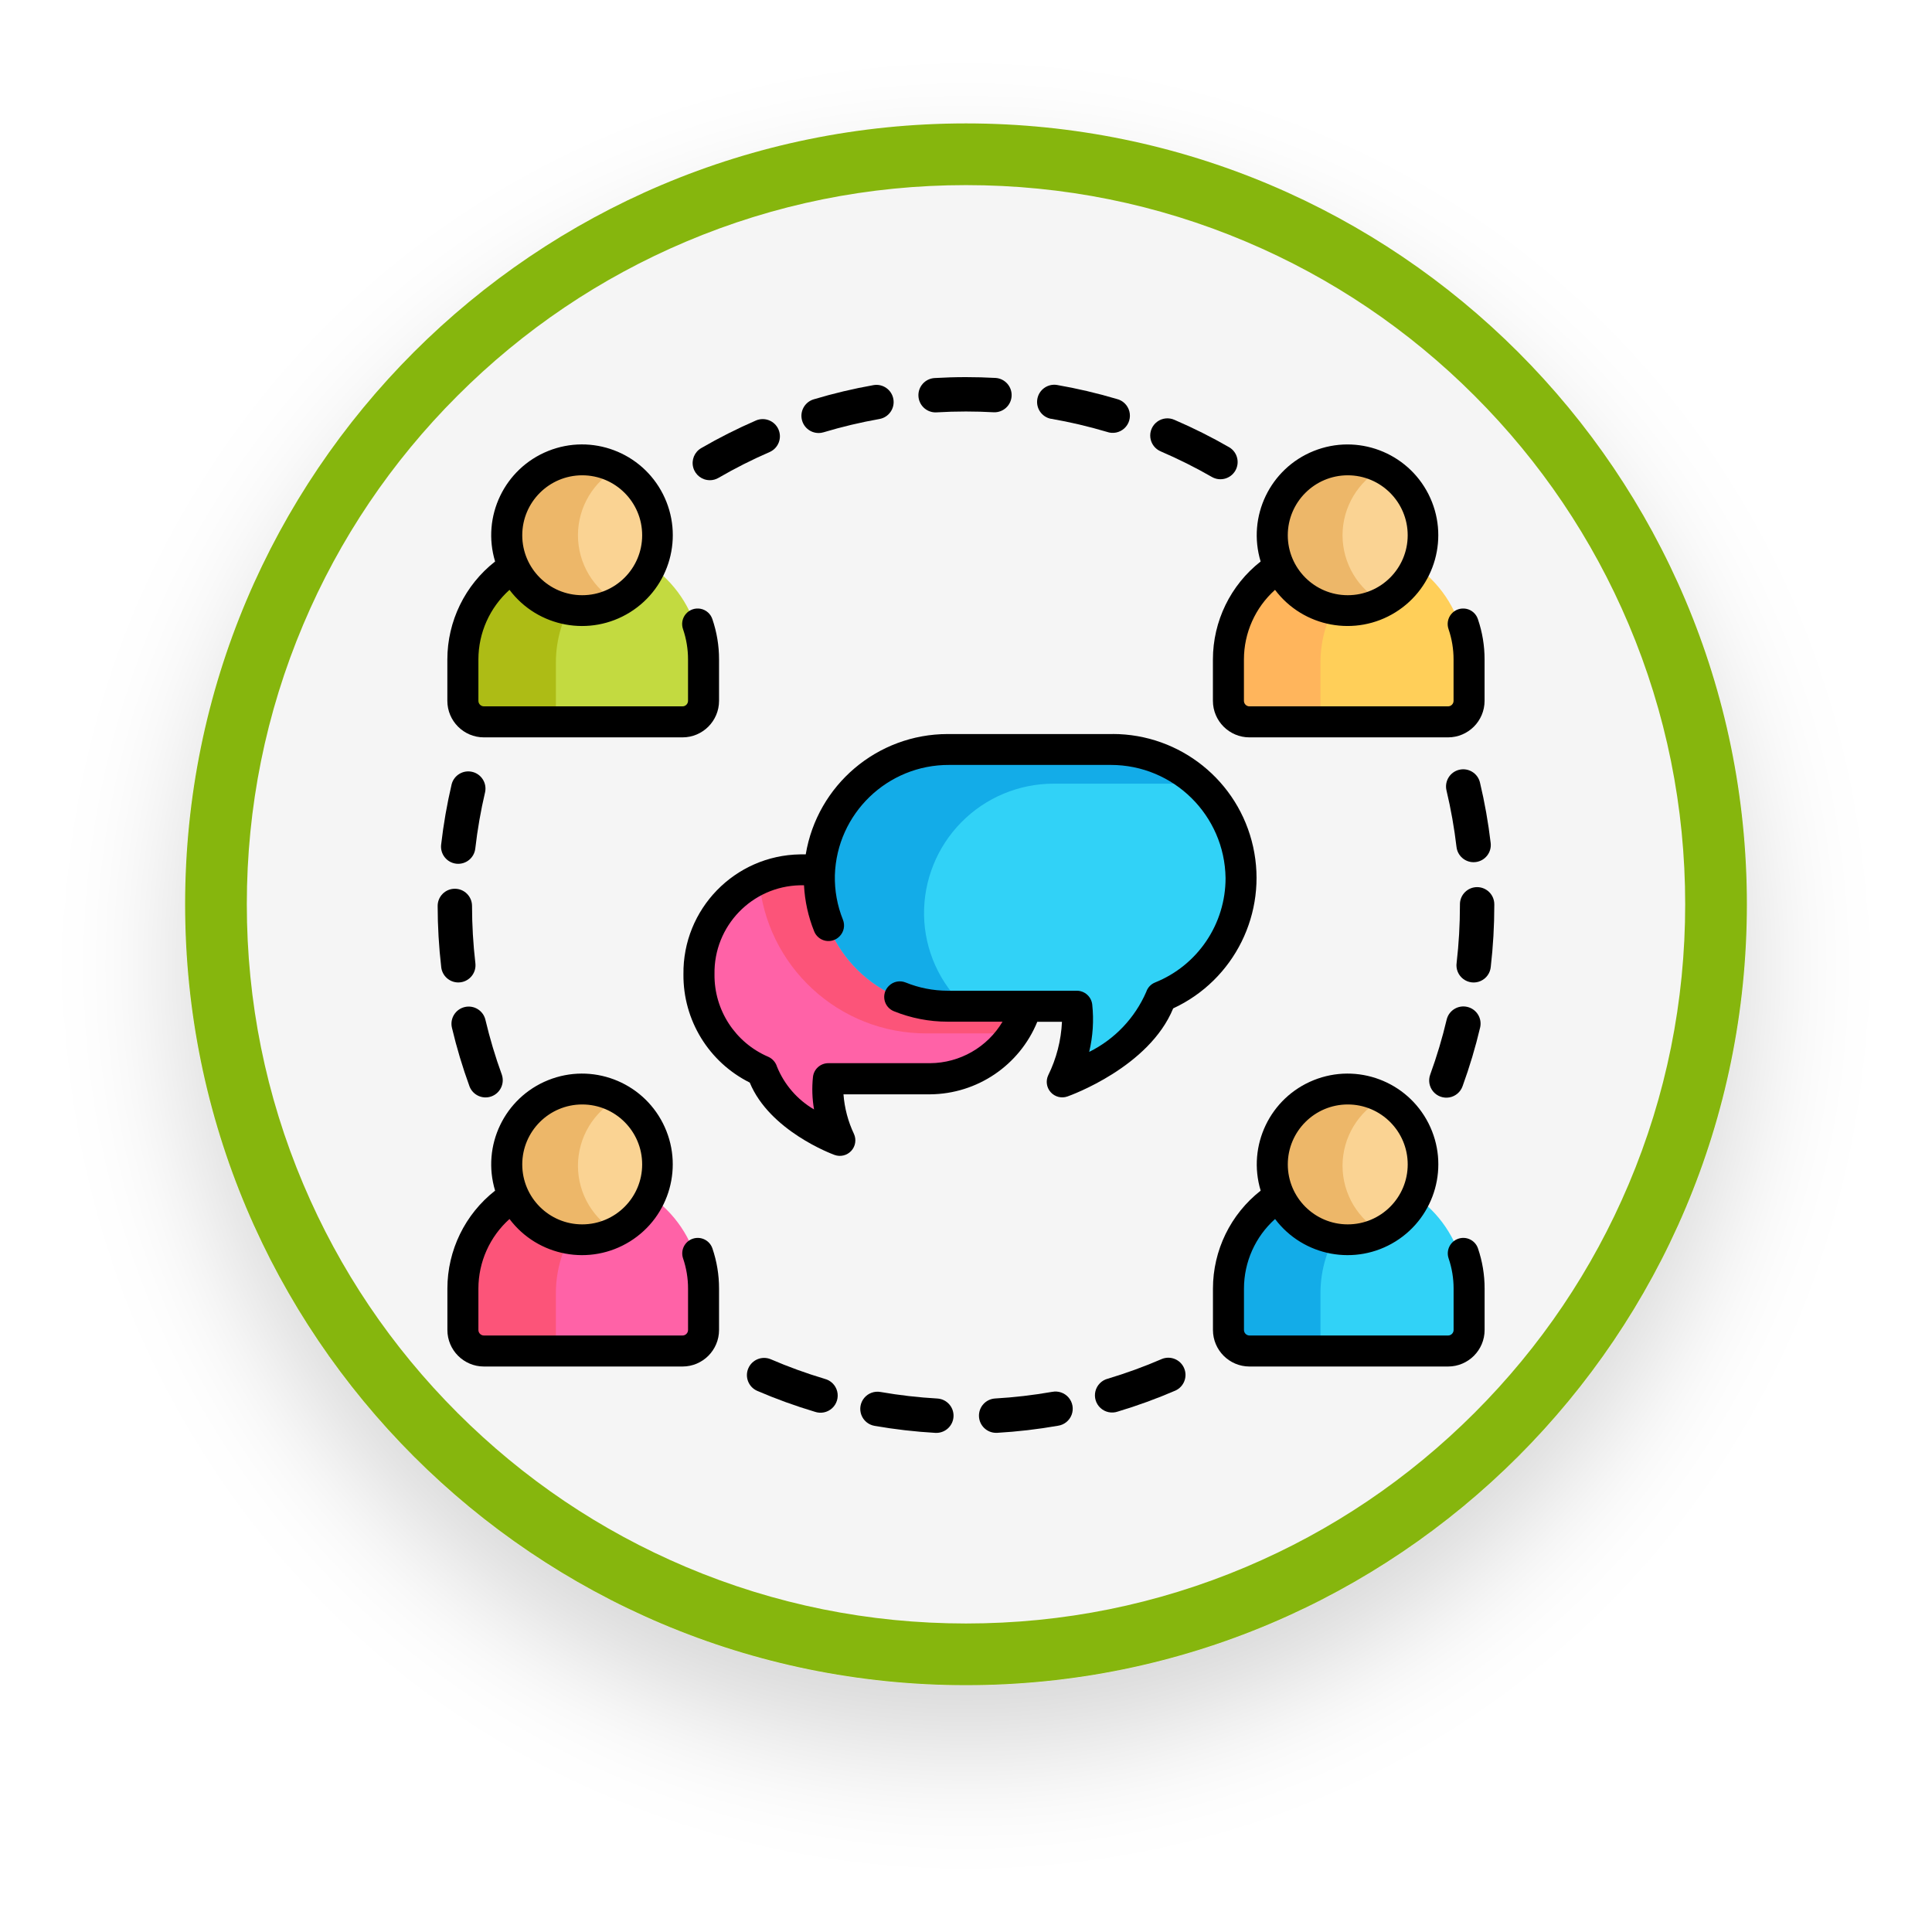
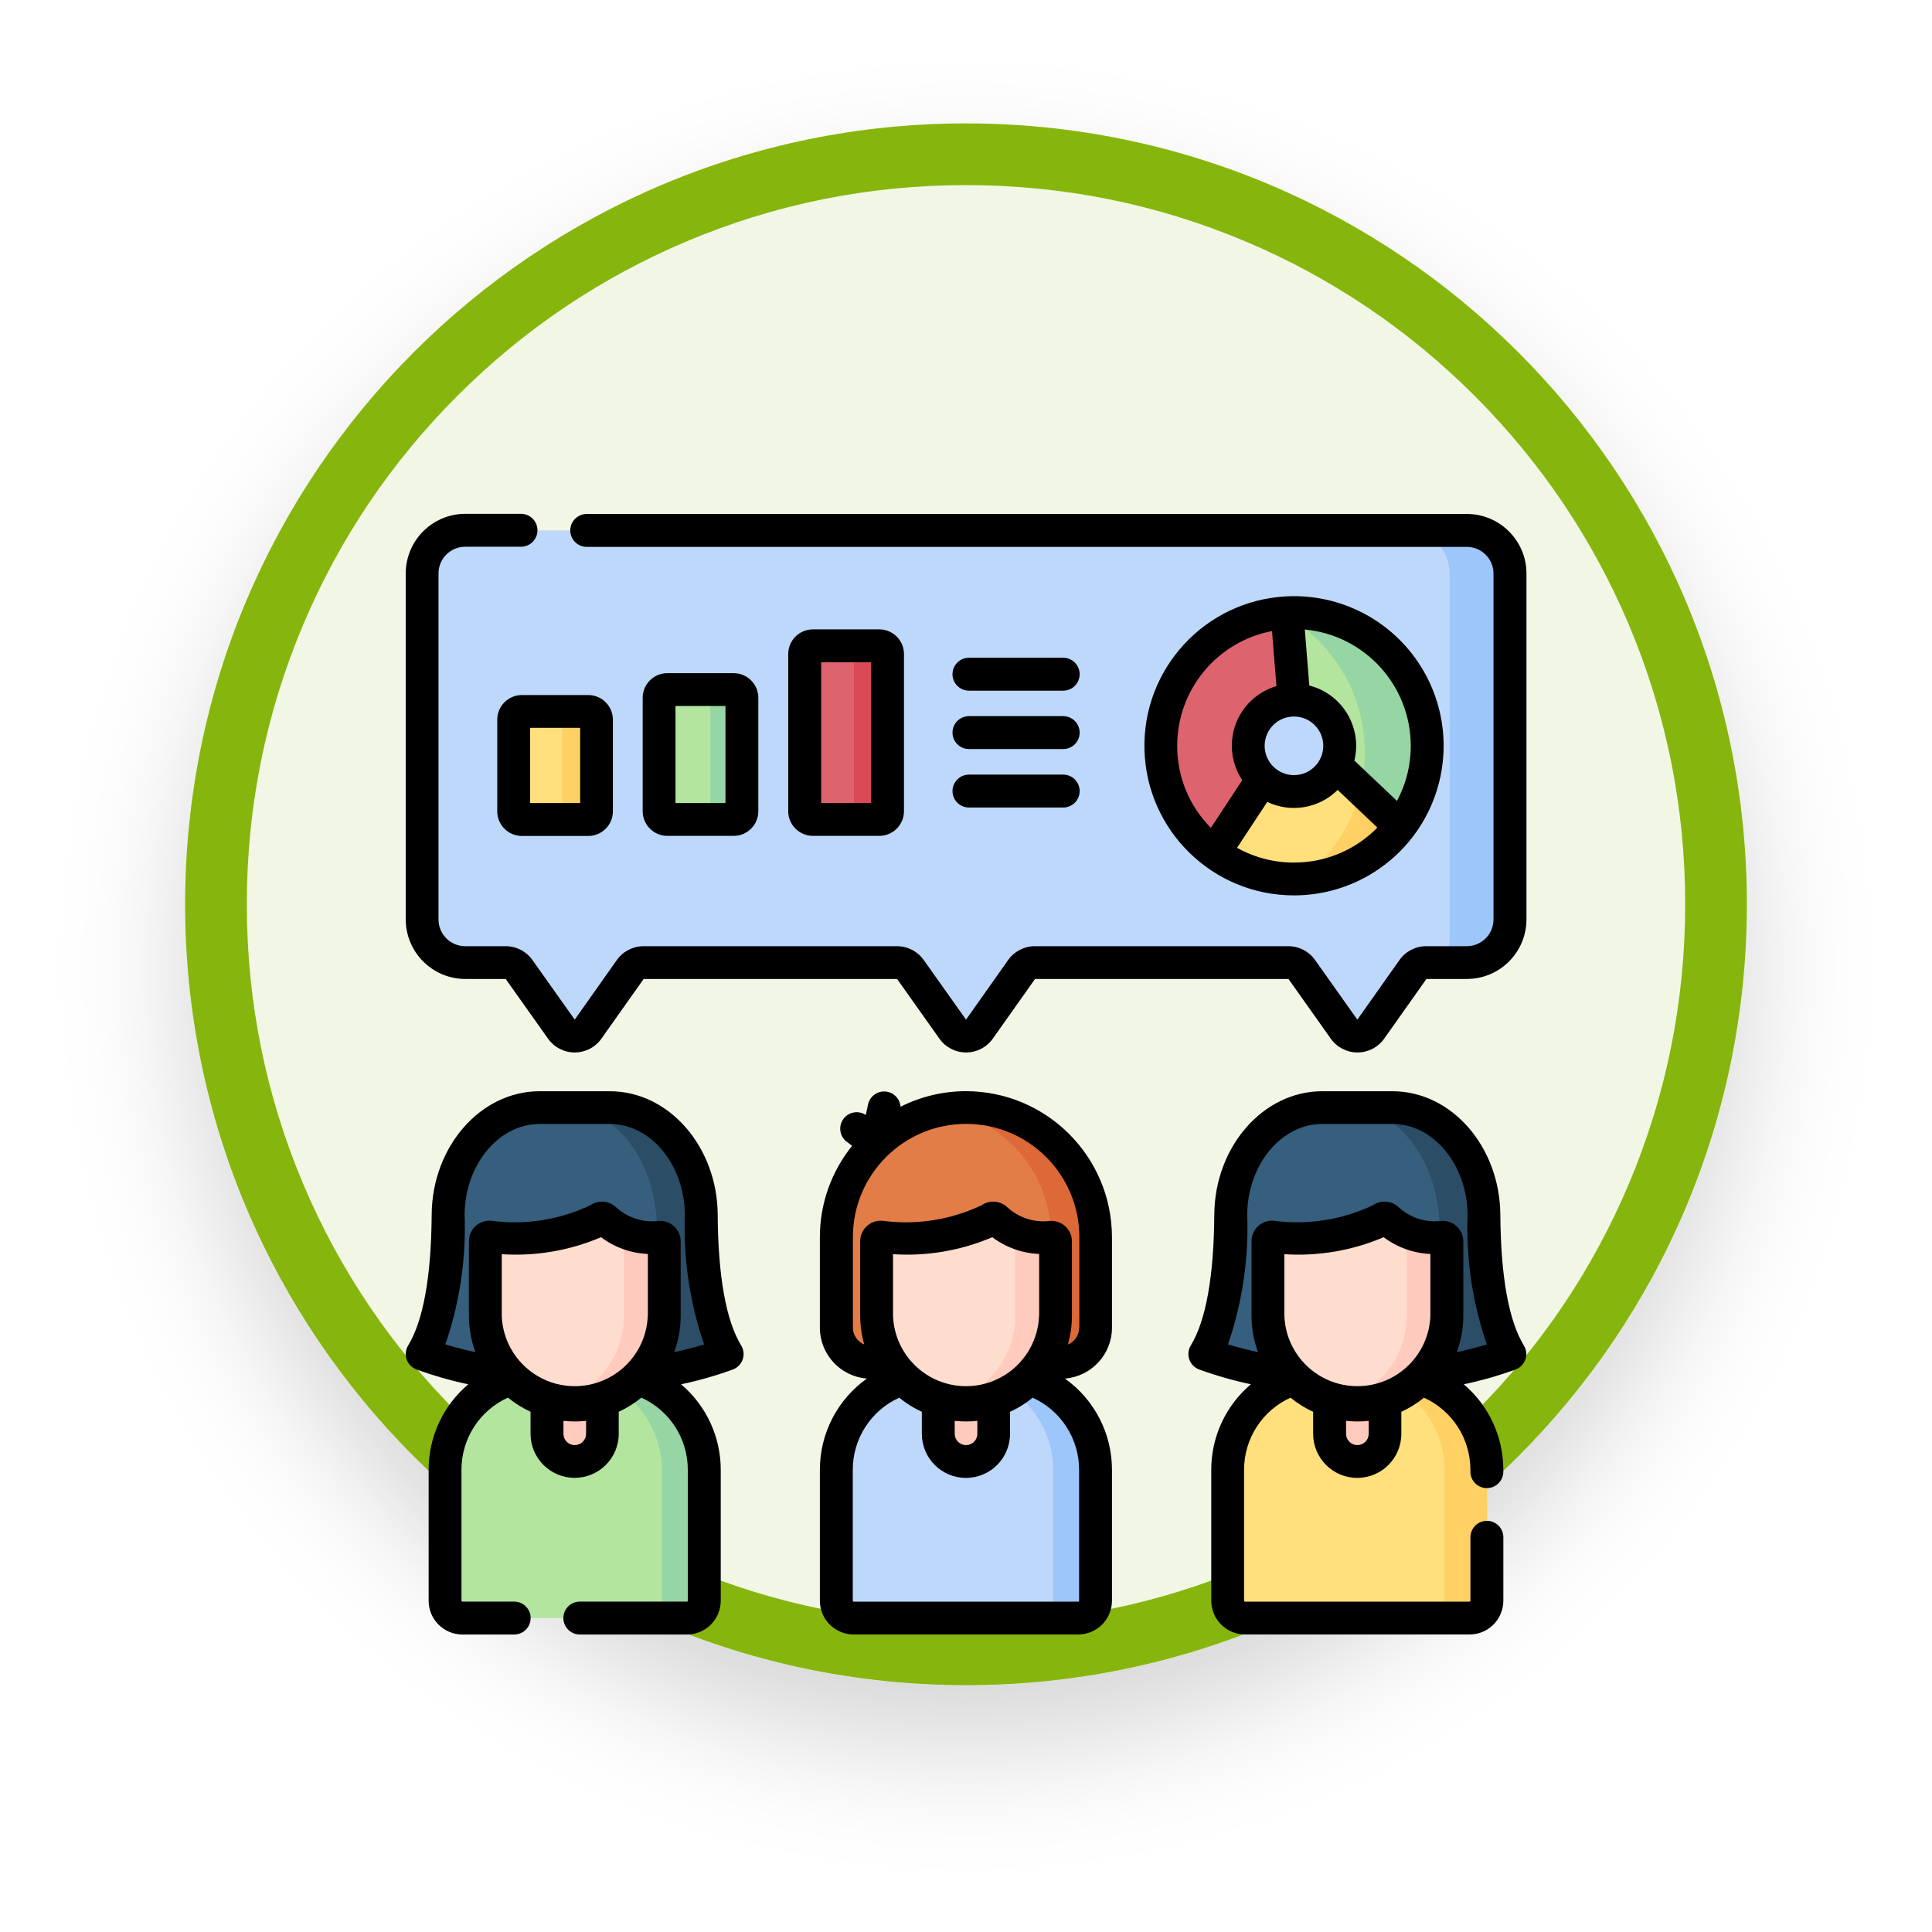
<svg xmlns="http://www.w3.org/2000/svg" width="93.934" height="93.934" viewBox="0 0 93.934 93.934">
  <defs>
    <filter id="Path_982547" x="0" y="0" width="93.934" height="93.934" filterUnits="userSpaceOnUse">
      <feOffset dy="3" input="SourceAlpha" />
      <feGaussianBlur stdDeviation="3" result="blur" />
      <feFlood flood-opacity="0.161" />
      <feComposite operator="in" in2="blur" />
      <feComposite in="SourceGraphic" />
    </filter>
  </defs>
-   <g id="Group_1215530" data-name="Group 1215530" transform="translate(-191.066 -1392)">
-     <g id="Group_1214502" data-name="Group 1214502">
-       <g id="Group_1214141" data-name="Group 1214141" transform="translate(200.066 1398)">
-         <g id="Group_1183158" data-name="Group 1183158" transform="translate(0 0)">
-           <g id="Group_1179614" data-name="Group 1179614">
-             <g id="Group_1175227" data-name="Group 1175227">
-               <g id="Group_1167337" data-name="Group 1167337">
-                 <g id="Group_1166720" data-name="Group 1166720">
-                   <g id="Group_1164305" data-name="Group 1164305">
-                     <g id="Group_1163948" data-name="Group 1163948">
-                       <g id="Group_1158168" data-name="Group 1158168">
-                         <g id="Group_1152576" data-name="Group 1152576">
-                           <g id="Group_1148633" data-name="Group 1148633">
-                             <g id="Group_1148525" data-name="Group 1148525">
-                               <g transform="matrix(1, 0, 0, 1, -9, -6)" filter="url(#Path_982547)">
-                                 <g id="Path_982547-2" data-name="Path 982547" transform="translate(9 6)" fill="#f5f5f5">
-                                   <path d="M 37.967 74.434 C 33.043 74.434 28.268 73.47 23.773 71.568 C 19.43 69.732 15.53 67.102 12.181 63.753 C 8.831 60.403 6.202 56.503 4.365 52.161 C 2.464 47.666 1.5 42.89 1.5 37.967 C 1.5 33.043 2.464 28.268 4.365 23.773 C 6.202 19.43 8.831 15.53 12.181 12.181 C 15.53 8.831 19.43 6.202 23.773 4.365 C 28.268 2.464 33.043 1.5 37.967 1.5 C 42.89 1.5 47.666 2.464 52.161 4.365 C 56.503 6.202 60.403 8.831 63.753 12.181 C 67.102 15.53 69.732 19.43 71.568 23.773 C 73.47 28.268 74.434 33.043 74.434 37.967 C 74.434 42.89 73.47 47.666 71.568 52.161 C 69.732 56.503 67.102 60.403 63.753 63.753 C 60.403 67.102 56.503 69.732 52.161 71.568 C 47.666 73.47 42.89 74.434 37.967 74.434 Z" stroke="none" />
-                                   <path d="M 37.967 3 C 33.245 3 28.666 3.924 24.357 5.747 C 20.194 7.508 16.454 10.029 13.242 13.242 C 10.029 16.454 7.508 20.194 5.747 24.357 C 3.924 28.666 3 33.245 3 37.967 C 3 42.689 3.924 47.268 5.747 51.577 C 7.508 55.74 10.029 59.48 13.242 62.692 C 16.454 65.904 20.194 68.426 24.357 70.187 C 28.666 72.009 33.245 72.934 37.967 72.934 C 42.689 72.934 47.268 72.009 51.577 70.187 C 55.74 68.426 59.48 65.904 62.692 62.692 C 65.904 59.48 68.426 55.74 70.187 51.577 C 72.009 47.268 72.934 42.689 72.934 37.967 C 72.934 33.245 72.009 28.666 70.187 24.357 C 68.426 20.194 65.904 16.454 62.692 13.242 C 59.48 10.029 55.74 7.508 51.577 5.747 C 47.268 3.924 42.689 3 37.967 3 M 37.967 0 C 58.935 0 75.934 16.998 75.934 37.967 C 75.934 58.935 58.935 75.934 37.967 75.934 C 16.998 75.934 0 58.935 0 37.967 C 0 16.998 16.998 0 37.967 0 Z" stroke="none" fill="#86b60c" />
+   <g id="Group_1218506" data-name="Group 1218506" transform="translate(-612.533 -1199.533)">
+     <g id="Group_1217855" data-name="Group 1217855">
+       <g id="Group_1216251" data-name="Group 1216251" transform="translate(621.533 1203.926)">
+         <g id="Group_1215747" data-name="Group 1215747" transform="translate(0 1.607)">
+           <g id="Group_1214376" data-name="Group 1214376">
+             <g id="Group_1207744" data-name="Group 1207744">
+               <g id="Group_1206679" data-name="Group 1206679">
+                 <g id="Group_1183665" data-name="Group 1183665">
+                   <g id="Group_1181743" data-name="Group 1181743">
+                     <g id="Group_1175133" data-name="Group 1175133">
+                       <g id="Group_1167337" data-name="Group 1167337">
+                         <g id="Group_1166720" data-name="Group 1166720">
+                           <g id="Group_1164305" data-name="Group 1164305">
+                             <g id="Group_1163948" data-name="Group 1163948">
+                               <g id="Group_1158168" data-name="Group 1158168">
+                                 <g id="Group_1152576" data-name="Group 1152576">
+                                   <g id="Group_1148633" data-name="Group 1148633">
+                                     <g id="Group_1148525" data-name="Group 1148525">
+                                       <g transform="matrix(1, 0, 0, 1, -9, -6)" filter="url(#Path_982547)">
+                                         <g id="Path_982547-2" data-name="Path 982547" transform="translate(9 6)" fill="#f2f7e5">
+                                           <path d="M 37.967 74.434 C 33.043 74.434 28.268 73.47 23.773 71.568 C 19.43 69.732 15.53 67.102 12.181 63.753 C 8.831 60.403 6.202 56.503 4.365 52.161 C 2.464 47.666 1.5 42.89 1.5 37.967 C 1.5 33.043 2.464 28.268 4.365 23.773 C 6.202 19.43 8.831 15.53 12.181 12.181 C 15.53 8.831 19.43 6.202 23.773 4.365 C 28.268 2.464 33.043 1.5 37.967 1.5 C 42.89 1.5 47.666 2.464 52.161 4.365 C 56.503 6.202 60.403 8.831 63.753 12.181 C 67.102 15.53 69.732 19.43 71.568 23.773 C 73.47 28.268 74.434 33.043 74.434 37.967 C 74.434 42.89 73.47 47.666 71.568 52.161 C 69.732 56.503 67.102 60.403 63.753 63.753 C 60.403 67.102 56.503 69.732 52.161 71.568 C 47.666 73.47 42.89 74.434 37.967 74.434 Z" stroke="none" />
+                                           <path d="M 37.967 3 C 33.245 3 28.666 3.924 24.357 5.747 C 20.194 7.508 16.454 10.029 13.242 13.242 C 10.029 16.454 7.508 20.194 5.747 24.357 C 3.924 28.666 3 33.245 3 37.967 C 3 42.689 3.924 47.268 5.747 51.577 C 7.508 55.74 10.029 59.48 13.242 62.692 C 16.454 65.904 20.194 68.426 24.357 70.187 C 28.666 72.009 33.245 72.934 37.967 72.934 C 42.689 72.934 47.268 72.009 51.577 70.187 C 55.74 68.426 59.48 65.904 62.692 62.692 C 65.904 59.48 68.426 55.74 70.187 51.577 C 72.009 47.268 72.934 42.689 72.934 37.967 C 72.934 33.245 72.009 28.666 70.187 24.357 C 68.426 20.194 65.904 16.454 62.692 13.242 C 59.48 10.029 55.74 7.508 51.577 5.747 C 47.268 3.924 42.689 3 37.967 3 M 37.967 0 C 58.935 0 75.934 16.998 75.934 37.967 C 75.934 58.935 58.935 75.934 37.967 75.934 C 16.998 75.934 0 58.935 0 37.967 C 0 16.998 16.998 0 37.967 0 Z" stroke="none" fill="#86b60c" />
+                                         </g>
+                                       </g>
+                                     </g>
+                                   </g>
                                </g>
                              </g>
                            </g>
                          </g>
                        </g>
                      </g>
                    </g>
                  </g>
                </g>
              </g>
            </g>
          </g>
        </g>
      </g>
-       <g id="grupo" transform="translate(212.346 1410.131)">
-         <path id="Path_1077074" data-name="Path 1077074" d="M24.024,90.05H14.106a.78.78,0,0,1-.78-.78V87.08a5.739,5.739,0,0,1,5.739-5.739h0A5.739,5.739,0,0,1,24.8,87.08V89.27A.781.781,0,0,1,24.024,90.05Z" transform="translate(-11.989 -72.997)" fill="#c3da40" />
-         <path id="Path_1077075" data-name="Path 1077075" d="M131.312,250.86a4.92,4.92,0,0,1-2.123-2.5,5.113,5.113,0,0,1-3.079-4.744,5.056,5.056,0,0,1,4.968-5.129H137.4a5.131,5.131,0,0,1,0,10.258h-4.9a4.923,4.923,0,0,0,.051,1.31l.227,1.34a.214.214,0,0,1-.329.214Z" transform="translate(-113.456 -214.374)" fill="#ff62a7" />
-         <path id="Path_1077076" data-name="Path 1077076" d="M168.942,243.616a5.056,5.056,0,0,0-4.968-5.129H157.65a4.806,4.806,0,0,0-2,.438,8.152,8.152,0,0,0,8.17,7.563h4.272A5.216,5.216,0,0,0,168.942,243.616Z" transform="translate(-140.029 -214.375)" fill="#fc5479" />
-         <path id="Path_1077077" data-name="Path 1077077" d="M196.805,194.75a6.013,6.013,0,0,0,.138-1.988H190.8a6.291,6.291,0,1,1-.1-12.582h7.936a6.348,6.348,0,0,1,6.378,6.215,6.267,6.267,0,0,1-3.9,5.9,6.678,6.678,0,0,1-3.127,3.336l-1.178.68a.214.214,0,0,1-.316-.234Z" transform="translate(-165.913 -161.918)" fill="#31d2f7" />
-         <path id="Path_1077078" data-name="Path 1077078" d="M189.559,188.277a6.3,6.3,0,0,1,6.29-6.388H203a6.415,6.415,0,0,0-4.362-1.709h-7.936a6.291,6.291,0,1,0,.1,12.582h.776A6.217,6.217,0,0,1,189.559,188.277Z" transform="translate(-165.912 -161.918)" fill="#13ace8" />
-         <path id="Path_1077079" data-name="Path 1077079" d="M394.507,90.05h-9.918a.78.78,0,0,1-.78-.78V87.08a5.739,5.739,0,0,1,5.739-5.739h0a5.739,5.739,0,0,1,5.739,5.739V89.27A.781.781,0,0,1,394.507,90.05Z" transform="translate(-345.298 -72.997)" fill="#ffcf59" />
-         <path id="Path_1077080" data-name="Path 1077080" d="M24.024,395.578H14.106a.78.78,0,0,1-.78-.78v-2.189a5.739,5.739,0,0,1,5.739-5.739h0a5.739,5.739,0,0,1,5.739,5.739V394.8A.781.781,0,0,1,24.024,395.578Z" transform="translate(-11.989 -347.868)" fill="#ff62a7" />
-         <path id="Path_1077081" data-name="Path 1077081" d="M394.507,395.578h-9.918a.78.78,0,0,1-.78-.78v-2.189a5.739,5.739,0,0,1,5.739-5.739h0a5.739,5.739,0,0,1,5.739,5.739V394.8A.781.781,0,0,1,394.507,395.578Z" transform="translate(-345.298 -347.868)" fill="#31d2f7" />
-         <path id="Path_1077082" data-name="Path 1077082" d="M17.735,89.27V87.08a5.741,5.741,0,0,1,3.534-5.3,5.721,5.721,0,0,0-2.205-.44h0a5.739,5.739,0,0,0-5.739,5.739V89.27a.78.78,0,0,0,.78.78h4.41A.78.78,0,0,1,17.735,89.27Z" transform="translate(-11.988 -72.997)" fill="#adbc15" />
-         <path id="Path_1077083" data-name="Path 1077083" d="M388.217,89.27V87.08a5.74,5.74,0,0,1,3.534-5.3,5.721,5.721,0,0,0-2.205-.44h0a5.739,5.739,0,0,0-5.739,5.739V89.27a.78.78,0,0,0,.78.78H389A.78.78,0,0,1,388.217,89.27Z" transform="translate(-345.296 -72.997)" fill="#ffb55c" />
-         <path id="Path_1077084" data-name="Path 1077084" d="M17.735,394.8v-2.189a5.74,5.74,0,0,1,3.534-5.3,5.722,5.722,0,0,0-2.205-.44h0a5.739,5.739,0,0,0-5.739,5.739V394.8a.78.78,0,0,0,.78.78h4.41A.78.78,0,0,1,17.735,394.8Z" transform="translate(-11.988 -347.868)" fill="#fc5479" />
-         <path id="Path_1077085" data-name="Path 1077085" d="M388.217,394.8v-2.189a5.74,5.74,0,0,1,3.534-5.3,5.722,5.722,0,0,0-2.205-.44h0a5.739,5.739,0,0,0-5.739,5.739V394.8a.78.78,0,0,0,.78.78H389A.78.78,0,0,1,388.217,394.8Z" transform="translate(-345.296 -347.868)" fill="#13ace8" />
-         <g id="Group_1214500" data-name="Group 1214500" transform="translate(3.308 4.173)">
-           <path id="Path_1077086" data-name="Path 1077086" d="M36.683,47.21A3.719,3.719,0,1,1,40.4,43.49,3.723,3.723,0,0,1,36.683,47.21Z" transform="translate(-32.964 -39.771)" fill="#fad393" />
-           <path id="Path_1077087" data-name="Path 1077087" d="M407.165,47.21a3.719,3.719,0,1,1,3.719-3.719A3.723,3.723,0,0,1,407.165,47.21Z" transform="translate(-366.272 -39.771)" fill="#fad393" />
-           <path id="Path_1077088" data-name="Path 1077088" d="M36.683,352.739a3.719,3.719,0,1,1,3.719-3.719A3.724,3.724,0,0,1,36.683,352.739Z" transform="translate(-32.964 -314.644)" fill="#fad393" />
-           <path id="Path_1077089" data-name="Path 1077089" d="M407.165,352.739a3.719,3.719,0,1,1,3.719-3.719A3.724,3.724,0,0,1,407.165,352.739Z" transform="translate(-366.272 -314.644)" fill="#fad393" />
+       <g id="colaboracion_1_" data-name="colaboracion (1)" transform="translate(632.26 1224.515)">
+         <path id="Path_1089904" data-name="Path 1089904" d="M384.956,395.159H378.8a4.658,4.658,0,0,0-3.223,4.431v6.359a.844.844,0,0,0,.844.844h10.918a.844.844,0,0,0,.844-.844V399.59A4.658,4.658,0,0,0,384.956,395.159Z" transform="translate(-335.611 -353.105)" fill="#ffe07d" />
+         <path id="Path_1089905" data-name="Path 1089905" d="M446.417,395.159h-2.064a4.658,4.658,0,0,1,3.223,4.431v7.2h1.22a.844.844,0,0,0,.844-.844V399.59A4.658,4.658,0,0,0,446.417,395.159Z" transform="translate(-397.071 -353.105)" fill="#ffd064" />
+         <path id="Path_1089906" data-name="Path 1089906" d="M27.347,395.159H21.188a4.658,4.658,0,0,0-3.223,4.431v6.359a.844.844,0,0,0,.844.844H29.726a.844.844,0,0,0,.844-.844V399.59A4.658,4.658,0,0,0,27.347,395.159Z" transform="translate(-16.053 -353.105)" fill="#b3e59f" />
+         <path id="Path_1089907" data-name="Path 1089907" d="M88.808,395.159H86.744a4.658,4.658,0,0,1,3.223,4.431v7.2h1.22a.844.844,0,0,0,.844-.844V399.59A4.658,4.658,0,0,0,88.808,395.159Z" transform="translate(-77.514 -353.105)" fill="#95d6a4" />
+         <path id="Path_1089908" data-name="Path 1089908" d="M207.691,283.632h-9.238a1.683,1.683,0,0,1-1.683-1.683v-4.4a6.3,6.3,0,0,1,12.605,0v4.4A1.683,1.683,0,0,1,207.691,283.632Z" transform="translate(-175.832 -242.38)" fill="#e27d47" />
+         <path id="Path_1089909" data-name="Path 1089909" d="M246.909,271.249a6.332,6.332,0,0,0-1.082.094,6.3,6.3,0,0,1,5.22,6.208v4.4a1.683,1.683,0,0,1-1.683,1.683h2.165a1.683,1.683,0,0,0,1.683-1.683v-4.4A6.3,6.3,0,0,0,246.909,271.249Z" transform="translate(-219.67 -242.38)" fill="#dd6938" />
+         <path id="Path_1089910" data-name="Path 1089910" d="M16.625,271.249H13.207c-2.44,0-4.426,2.325-4.446,5.21-.018,2.594-.3,5.2-1.261,6.773a23.483,23.483,0,0,0,14.832,0c-.958-1.576-1.243-4.179-1.261-6.773C21.051,273.574,19.065,271.249,16.625,271.249Z" transform="translate(-6.702 -242.38)" fill="#365e7d" />
+         <path id="Path_1089911" data-name="Path 1089911" d="M77.478,277.154a21.794,21.794,0,0,0,.873,6.795,18,18,0,0,0,2.54-.717c-.958-1.576-1.243-4.179-1.261-6.773-.02-2.885-2.006-5.21-4.446-5.21H73.032C75.472,271.249,77.458,273.884,77.478,277.154Z" transform="translate(-65.261 -242.38)" fill="#2b4d66" />
+         <path id="Path_1089912" data-name="Path 1089912" d="M65.891,399.732a1.346,1.346,0,0,1-1.346-1.346v-2.61h2.692v2.61A1.346,1.346,0,0,1,65.891,399.732Z" transform="translate(-57.677 -353.657)" fill="#ffcbbe" />
+         <path id="Path_1089913" data-name="Path 1089913" d="M40.661,330.85a4.35,4.35,0,0,1-4.351-4.35v-3.608a.2.2,0,0,1,.218-.2c2,.139,4.2-.1,5.337-.89a.2.2,0,0,1,.246.012,3.381,3.381,0,0,0,2.678.885.2.2,0,0,1,.222.2v3.6A4.351,4.351,0,0,1,40.661,330.85Z" transform="translate(-32.446 -287.519)" fill="#ffddce" />
+         <path id="Path_1089914" data-name="Path 1089914" d="M73.128,328.3a3.393,3.393,0,0,1-1.73-.266v4.069a4.351,4.351,0,0,1-3.374,4.239,4.349,4.349,0,0,0,5.327-4.239v-3.6A.2.2,0,0,0,73.128,328.3Z" transform="translate(-60.785 -293.127)" fill="#ffcbbe" />
+         <path id="Path_1089915" data-name="Path 1089915" d="M206.151,395.159h-6.159a4.658,4.658,0,0,0-3.223,4.431v6.359a.844.844,0,0,0,.844.844H208.53a.844.844,0,0,0,.844-.844V399.59A4.658,4.658,0,0,0,206.151,395.159Z" transform="translate(-175.832 -353.105)" fill="#bed8fb" />
+         <path id="Path_1089916" data-name="Path 1089916" d="M267.612,395.159h-2.064a4.658,4.658,0,0,1,3.223,4.431v7.2h1.22a.844.844,0,0,0,.844-.844V399.59A4.658,4.658,0,0,0,267.612,395.159Z" transform="translate(-237.292 -353.105)" fill="#9dc6fb" />
+         <path id="Path_1089917" data-name="Path 1089917" d="M244.7,399.732a1.346,1.346,0,0,1-1.346-1.346v-2.61h2.692v2.61A1.346,1.346,0,0,1,244.7,399.732Z" transform="translate(-217.455 -353.657)" fill="#ffcbbe" />
+         <path id="Path_1089918" data-name="Path 1089918" d="M219.464,330.85a4.35,4.35,0,0,1-4.351-4.35v-3.608a.2.2,0,0,1,.218-.2c2,.139,4.2-.1,5.337-.89a.2.2,0,0,1,.246.012,3.381,3.381,0,0,0,2.678.885.2.2,0,0,1,.222.2v3.6A4.35,4.35,0,0,1,219.464,330.85Z" transform="translate(-192.225 -287.519)" fill="#ffddce" />
+         <path id="Path_1089919" data-name="Path 1089919" d="M251.932,328.3a3.392,3.392,0,0,1-1.73-.266v4.069a4.351,4.351,0,0,1-3.374,4.239,4.349,4.349,0,0,0,5.327-4.239v-3.6A.2.2,0,0,0,251.932,328.3Z" transform="translate(-220.563 -293.127)" fill="#ffcbbe" />
+         <path id="Path_1089920" data-name="Path 1089920" d="M374.234,271.249h-3.419c-2.44,0-4.426,2.325-4.446,5.21-.018,2.594-.3,5.2-1.261,6.773a23.483,23.483,0,0,0,14.832,0c-.958-1.576-1.243-4.179-1.261-6.773C378.66,273.574,376.674,271.249,374.234,271.249Z" transform="translate(-326.259 -242.38)" fill="#365e7d" />
+         <path id="Path_1089921" data-name="Path 1089921" d="M435.087,277.154a21.794,21.794,0,0,0,.873,6.795,18,18,0,0,0,2.54-.717c-.958-1.576-1.243-4.179-1.261-6.773-.02-2.885-2.006-5.21-4.446-5.21h-2.152C433.081,271.249,435.067,273.884,435.087,277.154Z" transform="translate(-384.818 -242.38)" fill="#2b4d66" />
+         <path id="Path_1089922" data-name="Path 1089922" d="M423.5,399.732a1.346,1.346,0,0,1-1.346-1.346v-2.61h2.692v2.61A1.346,1.346,0,0,1,423.5,399.732Z" transform="translate(-377.234 -353.657)" fill="#ffcbbe" />
+         <path id="Path_1089923" data-name="Path 1089923" d="M398.27,330.85a4.35,4.35,0,0,1-4.351-4.35v-3.608a.2.2,0,0,1,.218-.2c2,.139,4.2-.1,5.337-.89a.2.2,0,0,1,.246.012,3.381,3.381,0,0,0,2.678.885.2.2,0,0,1,.222.2v3.6A4.351,4.351,0,0,1,398.27,330.85Z" transform="translate(-352.004 -287.519)" fill="#ffddce" />
+         <path id="Path_1089924" data-name="Path 1089924" d="M430.737,328.3a3.393,3.393,0,0,1-1.73-.266v4.069a4.351,4.351,0,0,1-3.374,4.239,4.349,4.349,0,0,0,5.327-4.239v-3.6A.2.2,0,0,0,430.737,328.3Z" transform="translate(-380.342 -293.127)" fill="#ffcbbe" />
+         <path id="Path_1089925" data-name="Path 1089925" d="M58.289,7.508H9.595A2.1,2.1,0,0,0,7.5,9.6V26.425a2.1,2.1,0,0,0,2.095,2.095h1.971a.793.793,0,0,1,.647.335l2.056,2.9a.794.794,0,0,0,1.295,0l2.056-2.9a.793.793,0,0,1,.647-.335H30.591a.793.793,0,0,1,.647.335l2.056,2.9a.794.794,0,0,0,1.295,0l2.056-2.9a.794.794,0,0,1,.647-.335H49.617a.793.793,0,0,1,.647.335l2.056,2.9a.794.794,0,0,0,1.295,0l2.056-2.9a.794.794,0,0,1,.647-.335h1.971a2.1,2.1,0,0,0,2.095-2.095V9.6a2.1,2.1,0,0,0-2.095-2.095Z" transform="translate(-6.702 -6.703)" fill="#bed8fb" />
+         <g id="Group_1217852" data-name="Group 1217852" transform="translate(48.661 0.805)">
+           <path id="Path_1089926" data-name="Path 1089926" d="M460.239,7.508h-2.926A2.1,2.1,0,0,1,459.408,9.6V27.382a2.083,2.083,0,0,1-.337,1.137h1.168a2.1,2.1,0,0,0,2.095-2.095V9.6a2.1,2.1,0,0,0-2.095-2.095Z" transform="translate(-457.313 -7.508)" fill="#9dc6fb" />
        </g>
-         <g id="Group_1214501" data-name="Group 1214501" transform="translate(3.307 4.173)">
-           <path id="Path_1077090" data-name="Path 1077090" d="M36.476,43.49a3.722,3.722,0,0,1,1.963-3.277,3.719,3.719,0,1,0,0,6.555A3.722,3.722,0,0,1,36.476,43.49Z" transform="translate(-32.963 -39.771)" fill="#edb769" />
-           <path id="Path_1077091" data-name="Path 1077091" d="M406.959,43.49a3.722,3.722,0,0,1,1.963-3.277,3.719,3.719,0,1,0,0,6.555A3.722,3.722,0,0,1,406.959,43.49Z" transform="translate(-366.272 -39.771)" fill="#edb769" />
-           <path id="Path_1077092" data-name="Path 1077092" d="M36.476,349.019a3.722,3.722,0,0,1,1.963-3.277,3.719,3.719,0,1,0,0,6.555A3.722,3.722,0,0,1,36.476,349.019Z" transform="translate(-32.963 -314.644)" fill="#edb769" />
-           <path id="Path_1077093" data-name="Path 1077093" d="M406.959,349.019a3.722,3.722,0,0,1,1.963-3.277,3.719,3.719,0,1,0,0,6.555A3.722,3.722,0,0,1,406.959,349.019Z" transform="translate(-366.272 -314.644)" fill="#edb769" />
+         <g id="Group_1217853" data-name="Group 1217853" transform="translate(36.711 4.801)">
+           <path id="Path_1089927" data-name="Path 1089927" d="M403.031,49.316a2.221,2.221,0,0,1,2.013,3.167l3.141,2.978a6.475,6.475,0,0,0-5.154-10.4q-.17,0-.339.009Z" transform="translate(-396.555 -45.065)" fill="#b3e59f" />
+           <path id="Path_1089928" data-name="Path 1089928" d="M403.031,45.063q-.17,0-.339.009l.015.182a7.678,7.678,0,0,1,3.56,8.386l1.918,1.819a6.475,6.475,0,0,0-5.154-10.4Z" transform="translate(-396.555 -45.063)" fill="#95d6a4" />
+           <path id="Path_1089929" data-name="Path 1089929" d="M349.265,51.614a2.225,2.225,0,0,1,2.225-2.225l-.339-4.242A6.476,6.476,0,0,0,347.616,56.8l2.35-3.572a2.217,2.217,0,0,1-.7-1.618Z" transform="translate(-345.014 -45.138)" fill="#dd636e" />
+           <path id="Path_1089930" data-name="Path 1089930" d="M375.352,114.781a2.22,2.22,0,0,1-3.537.676l-2.35,3.572a6.476,6.476,0,0,0,9.028-1.27Z" transform="translate(-366.862 -107.363)" fill="#ffe07d" />
+           <path id="Path_1089931" data-name="Path 1089931" d="M412.3,125.674a7.685,7.685,0,0,1-2.857,4.363,6.466,6.466,0,0,0,4.775-2.545Z" transform="translate(-402.584 -117.097)" fill="#ffd064" />
        </g>
-         <path id="Path_1077094" data-name="Path 1077094" d="M124.368,23.512a.833.833,0,0,0,.419-.113,24.007,24.007,0,0,1,2.491-1.258.836.836,0,0,0-.665-1.534,25.692,25.692,0,0,0-2.665,1.345.836.836,0,0,0,.42,1.559Z" transform="translate(-111.136 -18.295)" />
-         <path id="Path_1077095" data-name="Path 1077095" d="M290.972,5.512a23.953,23.953,0,0,1,2.718.637.836.836,0,1,0,.476-1.6,25.634,25.634,0,0,0-2.908-.681.836.836,0,0,0-.286,1.647Z" transform="translate(-261.153 -3.283)" />
-         <path id="Path_1077096" data-name="Path 1077096" d="M233.715,1.918l.05,0c.474-.028.956-.042,1.432-.042h0c.452,0,.909.013,1.358.038a.836.836,0,0,0,.093-1.669c-.48-.027-.968-.04-1.452-.04h0c-.509,0-1.024.015-1.531.045a.836.836,0,0,0,.048,1.67Z" transform="translate(-209.513)" />
-         <path id="Path_1077097" data-name="Path 1077097" d="M489.244,190.275a.836.836,0,0,0-.619,1.007,24.046,24.046,0,0,1,.487,2.749.836.836,0,0,0,.829.738.845.845,0,0,0,.1-.006.836.836,0,0,0,.732-.928,25.683,25.683,0,0,0-.521-2.941A.836.836,0,0,0,489.244,190.275Z" transform="translate(-439.576 -170.98)" />
-         <path id="Path_1077098" data-name="Path 1077098" d="M480.522,308.3a.836.836,0,1,0,1.571.572,25.615,25.615,0,0,0,.856-2.864.836.836,0,0,0-1.627-.384A23.961,23.961,0,0,1,480.522,308.3Z" transform="translate(-432.262 -274.193)" />
-         <path id="Path_1077099" data-name="Path 1077099" d="M345.9,21.833a24.029,24.029,0,0,1,2.5,1.251.836.836,0,0,0,.835-1.448,25.68,25.68,0,0,0-2.671-1.338.836.836,0,1,0-.66,1.536Z" transform="translate(-310.742 -18.016)" />
-         <path id="Path_1077100" data-name="Path 1077100" d="M7.318,305.257a.836.836,0,0,0-.62,1.006,25.592,25.592,0,0,0,.858,2.861.836.836,0,0,0,1.57-.573,23.932,23.932,0,0,1-.8-2.674A.835.835,0,0,0,7.318,305.257Z" transform="translate(-6.005 -274.425)" />
-         <path id="Path_1077101" data-name="Path 1077101" d="M177.1,6.329a.834.834,0,0,0,.241-.036,23.951,23.951,0,0,1,2.716-.646A.836.836,0,0,0,179.768,4a25.619,25.619,0,0,0-2.906.691.836.836,0,0,0,.24,1.637Z" transform="translate(-158.58 -3.406)" />
-         <path id="Path_1077102" data-name="Path 1077102" d="M494.692,247.347a.836.836,0,0,0-.836.836v.053a24.386,24.386,0,0,1-.16,2.788.836.836,0,1,0,1.66.192,26.047,26.047,0,0,0,.171-2.98v-.053A.836.836,0,0,0,494.692,247.347Z" transform="translate(-444.154 -222.346)" />
-         <path id="Path_1077103" data-name="Path 1077103" d="M265.758,491.813a24.169,24.169,0,0,1-2.774.322.836.836,0,0,0,.048,1.67h.049a25.8,25.8,0,0,0,2.966-.345.836.836,0,1,0-.289-1.646Z" transform="translate(-235.888 -442.271)" />
-         <path id="Path_1077104" data-name="Path 1077104" d="M208.552,492.177a24.179,24.179,0,0,1-2.774-.319.836.836,0,1,0-.288,1.647,25.837,25.837,0,0,0,2.966.342h.048a.836.836,0,0,0,.047-1.67Z" transform="translate(-184.249 -442.311)" />
-         <path id="Path_1077105" data-name="Path 1077105" d="M153.487,476.43a23.881,23.881,0,0,1-2.625-.954.836.836,0,0,0-.662,1.535,25.636,25.636,0,0,0,2.809,1.02.836.836,0,1,0,.478-1.6Z" transform="translate(-134.675 -427.523)" />
-         <path id="Path_1077106" data-name="Path 1077106" d="M2.359,195.534a.835.835,0,0,0,.925-.735,24.022,24.022,0,0,1,.479-2.75.836.836,0,0,0-1.627-.382,25.724,25.724,0,0,0-.512,2.942A.836.836,0,0,0,2.359,195.534Z" transform="translate(-1.456 -171.672)" />
-         <path id="Path_1077107" data-name="Path 1077107" d="M322.037,475.379a23.957,23.957,0,0,1-2.623.956.836.836,0,1,0,.48,1.6,25.623,25.623,0,0,0,2.807-1.023.836.836,0,0,0-.664-1.534Z" transform="translate(-286.828 -427.435)" />
-         <path id="Path_1077108" data-name="Path 1077108" d="M1.1,252.686a.836.836,0,0,0,.733-.927,24.369,24.369,0,0,1-.163-2.788.836.836,0,0,0-.836-.835h0a.836.836,0,0,0-.835.837,26.052,26.052,0,0,0,.174,2.98.836.836,0,0,0,.829.739A.849.849,0,0,0,1.1,252.686Z" transform="translate(0 -223.056)" />
-         <path id="Path_1077109" data-name="Path 1077109" d="M6.478,47.008h9.656a1.778,1.778,0,0,0,1.776-1.776V43.218a6.035,6.035,0,0,0-.323-1.954.754.754,0,1,0-1.427.487,4.531,4.531,0,0,1,.242,1.467v2.014a.269.269,0,0,1-.268.268H6.478a.269.269,0,0,1-.268-.268V43.218a4.547,4.547,0,0,1,1.512-3.382,4.414,4.414,0,1,0-.7-1.379A6.056,6.056,0,0,0,4.7,43.218v2.014A1.778,1.778,0,0,0,6.478,47.008Zm4.779-12.742a2.915,2.915,0,1,1-2.915,2.915A2.918,2.918,0,0,1,11.257,34.266Z" transform="translate(-4.23 -29.288)" />
-         <path id="Path_1077110" data-name="Path 1077110" d="M375.652,43.219v2.014a1.778,1.778,0,0,0,1.776,1.776h9.656a1.778,1.778,0,0,0,1.776-1.776V43.219a6.035,6.035,0,0,0-.323-1.954.754.754,0,1,0-1.427.487,4.534,4.534,0,0,1,.242,1.467v2.014a.269.269,0,0,1-.268.268h-9.656a.269.269,0,0,1-.268-.268V43.219a4.547,4.547,0,0,1,1.512-3.382,4.413,4.413,0,1,0-.7-1.379A6.055,6.055,0,0,0,375.652,43.219Zm6.555-8.952a2.915,2.915,0,1,1-2.915,2.915A2.918,2.918,0,0,1,382.207,34.267Z" transform="translate(-337.96 -29.289)" />
-         <path id="Path_1077111" data-name="Path 1077111" d="M387.581,345.663a.754.754,0,0,0-.47.957,4.532,4.532,0,0,1,.242,1.467V350.1a.269.269,0,0,1-.268.268h-9.656a.269.269,0,0,1-.268-.268v-2.014a4.547,4.547,0,0,1,1.512-3.382,4.413,4.413,0,1,0-.7-1.379,6.056,6.056,0,0,0-2.32,4.761V350.1a1.778,1.778,0,0,0,1.776,1.776h9.656a1.778,1.778,0,0,0,1.776-1.776v-2.014a6.036,6.036,0,0,0-.323-1.954A.754.754,0,0,0,387.581,345.663Zm-5.374-6.528a2.915,2.915,0,1,1-2.915,2.915A2.918,2.918,0,0,1,382.207,339.135Z" transform="translate(-337.959 -303.567)" />
-         <path id="Path_1077112" data-name="Path 1077112" d="M16.631,345.663a.754.754,0,0,0-.47.957,4.531,4.531,0,0,1,.242,1.467V350.1a.269.269,0,0,1-.268.268H6.478a.269.269,0,0,1-.268-.268v-2.014a4.547,4.547,0,0,1,1.512-3.382,4.413,4.413,0,1,0-.7-1.379,6.056,6.056,0,0,0-2.32,4.761V350.1a1.778,1.778,0,0,0,1.776,1.776h9.656a1.778,1.778,0,0,0,1.776-1.776v-2.014a6.035,6.035,0,0,0-.323-1.954A.754.754,0,0,0,16.631,345.663Zm-5.374-6.528a2.915,2.915,0,1,1-2.915,2.915A2.918,2.918,0,0,1,11.257,339.135Z" transform="translate(-4.23 -303.567)" />
-         <path id="Path_1077113" data-name="Path 1077113" d="M139.966,173.165h-8.024a7,7,0,0,0-6.9,5.851h-.274a5.76,5.76,0,0,0-5.672,5.833,5.825,5.825,0,0,0,3.224,5.262c.968,2.345,3.988,3.469,4.122,3.518a.754.754,0,0,0,.945-1.02,5.457,5.457,0,0,1-.51-1.927h4.215a5.678,5.678,0,0,0,5.208-3.526h1.2a6.554,6.554,0,0,1-.669,2.6.754.754,0,0,0,.934,1.031c.167-.059,3.974-1.432,5.142-4.283a6.995,6.995,0,0,0-2.941-13.341Zm2.062,12.079a.741.741,0,0,0-.431.458,5.86,5.86,0,0,1-2.774,2.918,6.773,6.773,0,0,0,.149-2.3.756.756,0,0,0-.75-.675h-6.279a5.447,5.447,0,0,1-2.043-.4.75.75,0,0,0-.813.162l-.011.011a.748.748,0,0,0,.25,1.223,6.948,6.948,0,0,0,2.616.509h2.669a4.13,4.13,0,0,1-3.52,2.018h-4.948a.752.752,0,0,0-.749.666,5.69,5.69,0,0,0,.052,1.583,4.271,4.271,0,0,1-1.8-2.076.779.779,0,0,0-.433-.487,4.31,4.31,0,0,1-2.607-4.011,4.251,4.251,0,0,1,4.164-4.325h.188a6.936,6.936,0,0,0,.494,2.24.748.748,0,0,0,1.224.253l.011-.011a.748.748,0,0,0,.163-.809,5.453,5.453,0,0,1-.392-2.16,5.537,5.537,0,0,1,5.563-5.364h7.854a5.578,5.578,0,0,1,5.579,5.5A5.466,5.466,0,0,1,142.027,185.244Z" transform="translate(-107.147 -155.607)" />
+         <path id="Path_1089932" data-name="Path 1089932" d="M52.94,95.5H49.707a.4.4,0,0,1-.4-.4V90.644a.4.4,0,0,1,.4-.4H52.94a.4.4,0,0,1,.4.4V95.1A.4.4,0,0,1,52.94,95.5Z" transform="translate(-44.063 -80.638)" fill="#ffe07d" />
+         <path id="Path_1089933" data-name="Path 1089933" d="M69.347,90.247H67.671a.4.4,0,0,1,.4.4V95.1a.4.4,0,0,1-.4.4h1.676a.4.4,0,0,0,.4-.4V90.644a.4.4,0,0,0-.4-.4Z" transform="translate(-60.47 -80.638)" fill="#ffd064" />
+         <path id="Path_1089934" data-name="Path 1089934" d="M119.439,86.562h-3.233a.4.4,0,0,1-.4-.4V80.644a.4.4,0,0,1,.4-.4h3.233a.4.4,0,0,1,.4.4v5.521A.4.4,0,0,1,119.439,86.562Z" transform="translate(-103.486 -71.702)" fill="#b3e59f" />
+         <path id="Path_1089935" data-name="Path 1089935" d="M136.963,80.247H135.42a.4.4,0,0,1,.4.4v5.521a.4.4,0,0,1-.4.4h1.543a.4.4,0,0,0,.4-.4V80.644A.4.4,0,0,0,136.963,80.247Z" transform="translate(-121.011 -71.702)" fill="#95d6a4" />
+         <path id="Path_1089936" data-name="Path 1089936" d="M185.938,68.69H182.7a.4.4,0,0,1-.4-.4v-7.65a.4.4,0,0,1,.4-.4h3.233a.4.4,0,0,1,.4.4v7.65A.4.4,0,0,1,185.938,68.69Z" transform="translate(-162.909 -53.83)" fill="#dd636e" />
+         <path id="Path_1089937" data-name="Path 1089937" d="M202.674,60.247h-1.637a.4.4,0,0,1,.4.4v7.65a.4.4,0,0,1-.4.4h1.637a.4.4,0,0,0,.4-.4v-7.65A.4.4,0,0,0,202.674,60.247Z" transform="translate(-179.646 -53.83)" fill="#da4a54" />
+         <g id="Group_1217854" data-name="Group 1217854" transform="translate(0 0.007)">
+           <path id="Path_1089938" data-name="Path 1089938" d="M15.168,269.751c-.023-3.31-2.375-6-5.244-6H6.505c-2.869,0-5.221,2.693-5.244,6-.021,3.008-.406,5.149-1.145,6.364a.8.8,0,0,0,.406,1.163A18.6,18.6,0,0,0,3.04,278a5.44,5.44,0,0,0-1.927,4.163v6.36a1.644,1.644,0,0,0,1.642,1.642H5.273a.8.8,0,0,0,0-1.6H2.756a.046.046,0,0,1-.046-.046v-6.36a3.846,3.846,0,0,1,2.258-3.511,5.16,5.16,0,0,0,1.1.687v1.069a2.144,2.144,0,1,0,4.288,0v-1.069a5.159,5.159,0,0,0,1.1-.687,3.846,3.846,0,0,1,2.258,3.511v6.36a.046.046,0,0,1-.046.046H8.464a.8.8,0,0,0,0,1.6h5.21a1.644,1.644,0,0,0,1.642-1.642v-6.36A5.44,5.44,0,0,0,13.388,278a18.576,18.576,0,0,0,2.518-.72.8.8,0,0,0,.406-1.163c-.739-1.215-1.124-3.356-1.145-6.364Zm-3.4,4.907a3.552,3.552,0,0,1-7.1,0v-2.984a10.549,10.549,0,0,0,4.827-.826,4.075,4.075,0,0,0,2.278.815v3Zm-3,5.748a.548.548,0,1,1-1.1,0v-.629a5.109,5.109,0,0,0,1.1,0Zm4.282-3.966a5.124,5.124,0,0,0,.318-1.782v-3.6a1,1,0,0,0-1.088-1,2.591,2.591,0,0,1-2.091-.7,1,1,0,0,0-1.221-.06,8.582,8.582,0,0,1-4.825.749,1,1,0,0,0-1.072,1v3.608a5.124,5.124,0,0,0,.318,1.782q-.76-.163-1.463-.376a17.362,17.362,0,0,0,.936-6.3c.017-2.436,1.653-4.418,3.648-4.418H9.924c1.995,0,3.631,1.982,3.648,4.418a17.359,17.359,0,0,0,.936,6.3Q13.806,276.277,13.045,276.44Z" transform="translate(0 -235.684)" />
+           <path id="Path_1089939" data-name="Path 1089939" d="M196.37,263.748a7.054,7.054,0,0,0-3.183.757.8.8,0,0,0-1.577-.125l-.112.526-.012-.009a.8.8,0,0,0-.952,1.281l.3.226a7.065,7.065,0,0,0-1.569,4.444v4.4a2.484,2.484,0,0,0,2.286,2.473,5.438,5.438,0,0,0-2.286,4.442v6.359a1.643,1.643,0,0,0,1.642,1.642h10.918a1.644,1.644,0,0,0,1.642-1.642v-6.359a5.439,5.439,0,0,0-2.286-4.442,2.484,2.484,0,0,0,2.286-2.473v-4.4A7.109,7.109,0,0,0,196.37,263.748Zm3.552,10.91a3.552,3.552,0,0,1-7.1,0v-2.984a10.552,10.552,0,0,0,4.827-.826,4.074,4.074,0,0,0,2.278.815v3Zm-4.1,5.119a5.109,5.109,0,0,0,1.1,0v.629a.548.548,0,1,1-1.1,0Zm6.052,8.744a.046.046,0,0,1-.046.046H190.911a.046.046,0,0,1-.046-.046v-6.359a3.846,3.846,0,0,1,2.258-3.511,5.153,5.153,0,0,0,1.1.687v1.069a2.144,2.144,0,1,0,4.288,0v-1.069a5.155,5.155,0,0,0,1.1-.687,3.846,3.846,0,0,1,2.258,3.511v6.359Zm0-13.275a.886.886,0,0,1-.553.82,5.132,5.132,0,0,0,.2-1.408v-3.6a1,1,0,0,0-1.088-1,2.591,2.591,0,0,1-2.091-.7,1,1,0,0,0-1.221-.06,8.581,8.581,0,0,1-4.825.749,1,1,0,0,0-1.072,1v3.608a5.132,5.132,0,0,0,.2,1.408.886.886,0,0,1-.553-.82v-4.4a5.5,5.5,0,1,1,11.009,0v4.4Z" transform="translate(-169.13 -235.684)" />
+           <path id="Path_1089940" data-name="Path 1089940" d="M372.777,269.751c-.023-3.31-2.375-6-5.244-6h-3.419c-2.869,0-5.221,2.693-5.244,6-.021,3.007-.406,5.149-1.145,6.364a.8.8,0,0,0,.406,1.163,18.6,18.6,0,0,0,2.518.72,5.44,5.44,0,0,0-1.927,4.163v6.36a1.644,1.644,0,0,0,1.642,1.642h10.918a1.644,1.644,0,0,0,1.642-1.642v-3.083a.8.8,0,0,0-1.6,0v3.083a.046.046,0,0,1-.046.046H360.364a.046.046,0,0,1-.046-.046v-6.36a3.846,3.846,0,0,1,2.258-3.511,5.158,5.158,0,0,0,1.1.687v1.069a2.144,2.144,0,1,0,4.288,0v-1.069a5.159,5.159,0,0,0,1.1-.687,3.846,3.846,0,0,1,2.258,3.511v.086a.8.8,0,1,0,1.6,0v-.086A5.44,5.44,0,0,0,371,278a18.6,18.6,0,0,0,2.518-.72.8.8,0,0,0,.406-1.163C373.182,274.9,372.8,272.758,372.777,269.751Zm-3.4,1.912v2.995a3.552,3.552,0,0,1-7.1,0v-2.984a10.552,10.552,0,0,0,4.827-.826A4.075,4.075,0,0,0,369.376,271.663Zm-3,8.743a.548.548,0,0,1-1.1,0v-.629a5.11,5.11,0,0,0,1.1,0Zm4.282-3.966a5.125,5.125,0,0,0,.318-1.782v-3.6a1,1,0,0,0-1.088-1,2.589,2.589,0,0,1-2.091-.7,1,1,0,0,0-1.222-.061,8.586,8.586,0,0,1-4.825.749,1,1,0,0,0-1.072,1v3.608a5.125,5.125,0,0,0,.318,1.782q-.76-.163-1.463-.376a17.362,17.362,0,0,0,.936-6.3c.017-2.436,1.653-4.418,3.648-4.418h3.419c1.995,0,3.631,1.982,3.648,4.418a17.358,17.358,0,0,0,.936,6.3Q371.415,276.277,370.654,276.44Z" transform="translate(-319.558 -235.684)" />
+           <path id="Path_1089941" data-name="Path 1089941" d="M344.787,52.112a7.274,7.274,0,1,0-.38-14.538h0a7.274,7.274,0,0,0,.381,14.538Zm-1.427-7.274a1.425,1.425,0,1,1,1.427,1.427A1.428,1.428,0,0,1,343.36,44.837Zm1.427,5.678a5.629,5.629,0,0,1-2.768-.718l1.468-2.231a3.014,3.014,0,0,0,3.423-.582l1.93,1.83A5.63,5.63,0,0,1,344.787,50.515Zm5.678-5.678a5.624,5.624,0,0,1-.671,2.681l-2.071-1.963a3.026,3.026,0,0,0-2.192-3.648l-.218-2.724a5.686,5.686,0,0,1,5.151,5.654Zm-11.356,0a5.675,5.675,0,0,1,4.61-5.578l.214,2.678a3.019,3.019,0,0,0-1.661,4.572l-1.526,2.319a5.625,5.625,0,0,1-1.637-3.991Z" transform="translate(-301.6 -33.567)" />
+           <path id="Path_1089942" data-name="Path 1089942" d="M41.811,83.943V88.4A1.2,1.2,0,0,0,43.006,89.6h3.233A1.2,1.2,0,0,0,47.434,88.4V83.943a1.2,1.2,0,0,0-1.195-1.195H43.006A1.2,1.2,0,0,0,41.811,83.943Zm1.6.4h2.431V88H43.407Z" transform="translate(-37.362 -73.944)" />
+           <path id="Path_1089943" data-name="Path 1089943" d="M109.5,80.659h3.233a1.2,1.2,0,0,0,1.195-1.195V73.943a1.2,1.2,0,0,0-1.195-1.195H109.5a1.2,1.2,0,0,0-1.195,1.195v5.521A1.2,1.2,0,0,0,109.5,80.659Zm.4-6.315h2.431v4.719h-2.431Z" transform="translate(-96.785 -65.008)" />
+           <path id="Path_1089944" data-name="Path 1089944" d="M179.237,62.787a1.2,1.2,0,0,0,1.195-1.195v-7.65a1.2,1.2,0,0,0-1.195-1.195H176a1.2,1.2,0,0,0-1.195,1.195v7.65A1.2,1.2,0,0,0,176,62.787Zm-2.832-8.443h2.431v6.847h-2.431Z" transform="translate(-156.208 -47.136)" />
+           <path id="Path_1089945" data-name="Path 1089945" d="M250.614,67.343H255.2a.8.8,0,0,0,0-1.6h-4.582a.8.8,0,0,0,0,1.6Z" transform="translate(-223.234 -58.752)" />
+           <path id="Path_1089946" data-name="Path 1089946" d="M250.614,94.019H255.2a.8.8,0,0,0,0-1.6h-4.582a.8.8,0,0,0,0,1.6Z" transform="translate(-223.234 -82.589)" />
+           <path id="Path_1089947" data-name="Path 1089947" d="M250.614,120.7H255.2a.8.8,0,0,0,0-1.6h-4.582a.8.8,0,0,0,0,1.6Z" transform="translate(-223.234 -106.427)" />
+           <path id="Path_1089948" data-name="Path 1089948" d="M51.587.007H8.8a.8.8,0,1,0,0,1.6H51.587a1.3,1.3,0,0,1,1.3,1.3V19.722a1.3,1.3,0,0,1-1.3,1.3H49.616a1.594,1.594,0,0,0-1.3.671l-2.049,2.9-2.056-2.9a1.594,1.594,0,0,0-1.3-.671H30.59a1.594,1.594,0,0,0-1.3.671l-2.049,2.9-2.056-2.9a1.594,1.594,0,0,0-1.3-.671H11.565a1.593,1.593,0,0,0-1.3.671l-2.049,2.9-2.056-2.9a1.594,1.594,0,0,0-1.3-.671H2.893a1.3,1.3,0,0,1-1.3-1.3V2.9a1.3,1.3,0,0,1,1.3-1.3H5.605a.8.8,0,0,0,0-1.6H2.893A2.9,2.9,0,0,0,0,2.9V19.722a2.9,2.9,0,0,0,2.893,2.893l1.967,0,2.056,2.9a1.591,1.591,0,0,0,2.6,0l2.052-2.9,12.321,0,2.056,2.9a1.591,1.591,0,0,0,2.6,0l2.052-2.9,12.321,0,2.056,2.9a1.591,1.591,0,0,0,2.6,0l2.052-2.9h1.971a2.9,2.9,0,0,0,2.893-2.893V2.9A2.9,2.9,0,0,0,51.587.007Z" transform="translate(0 -0.007)" />
+         </g>
      </g>
    </g>
  </g>
</svg>
